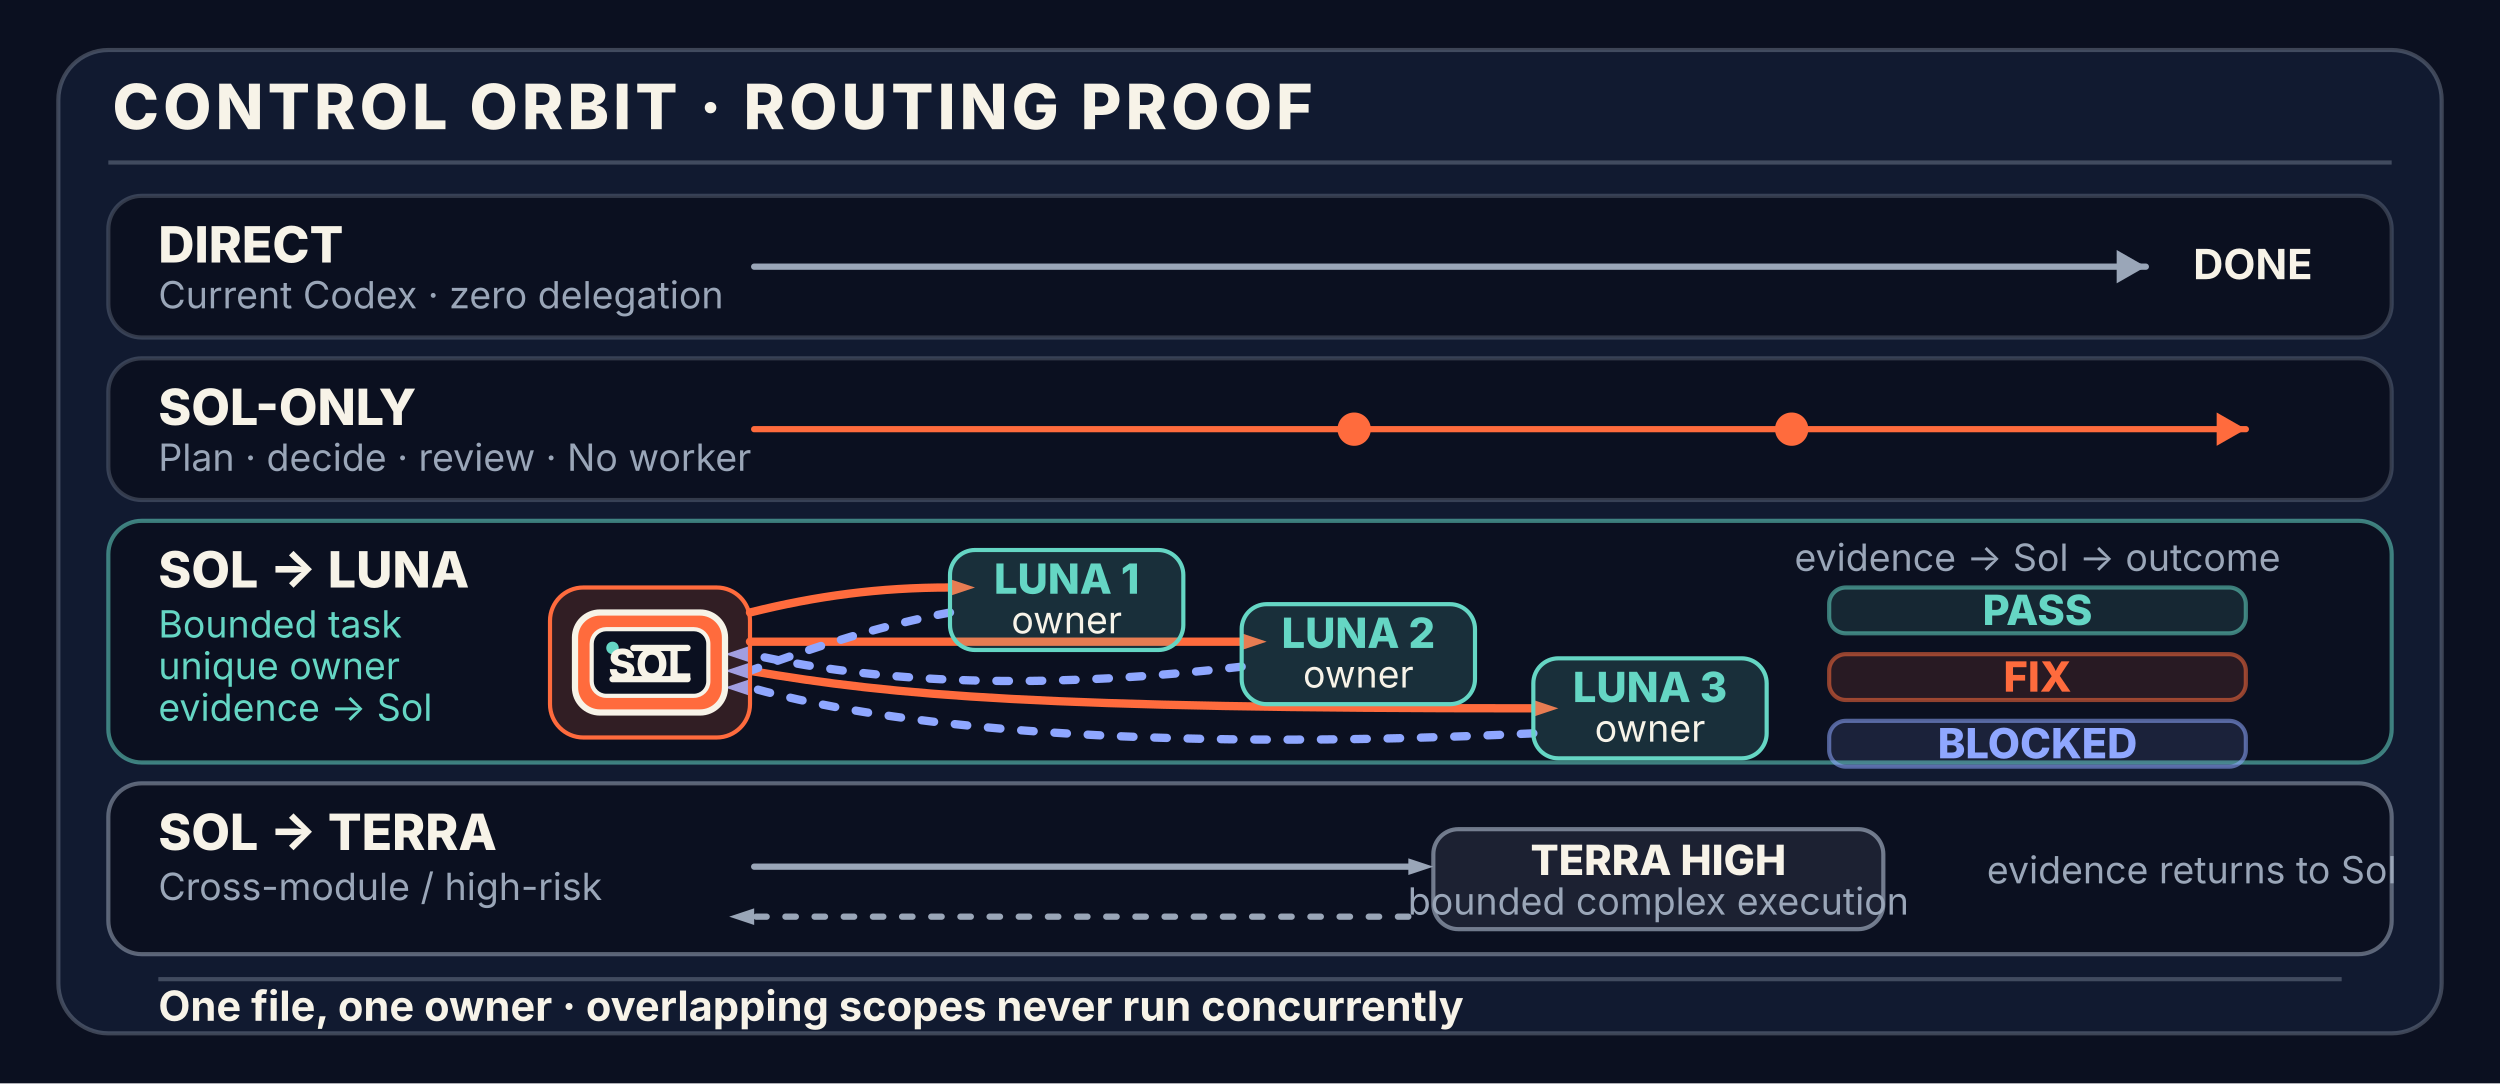
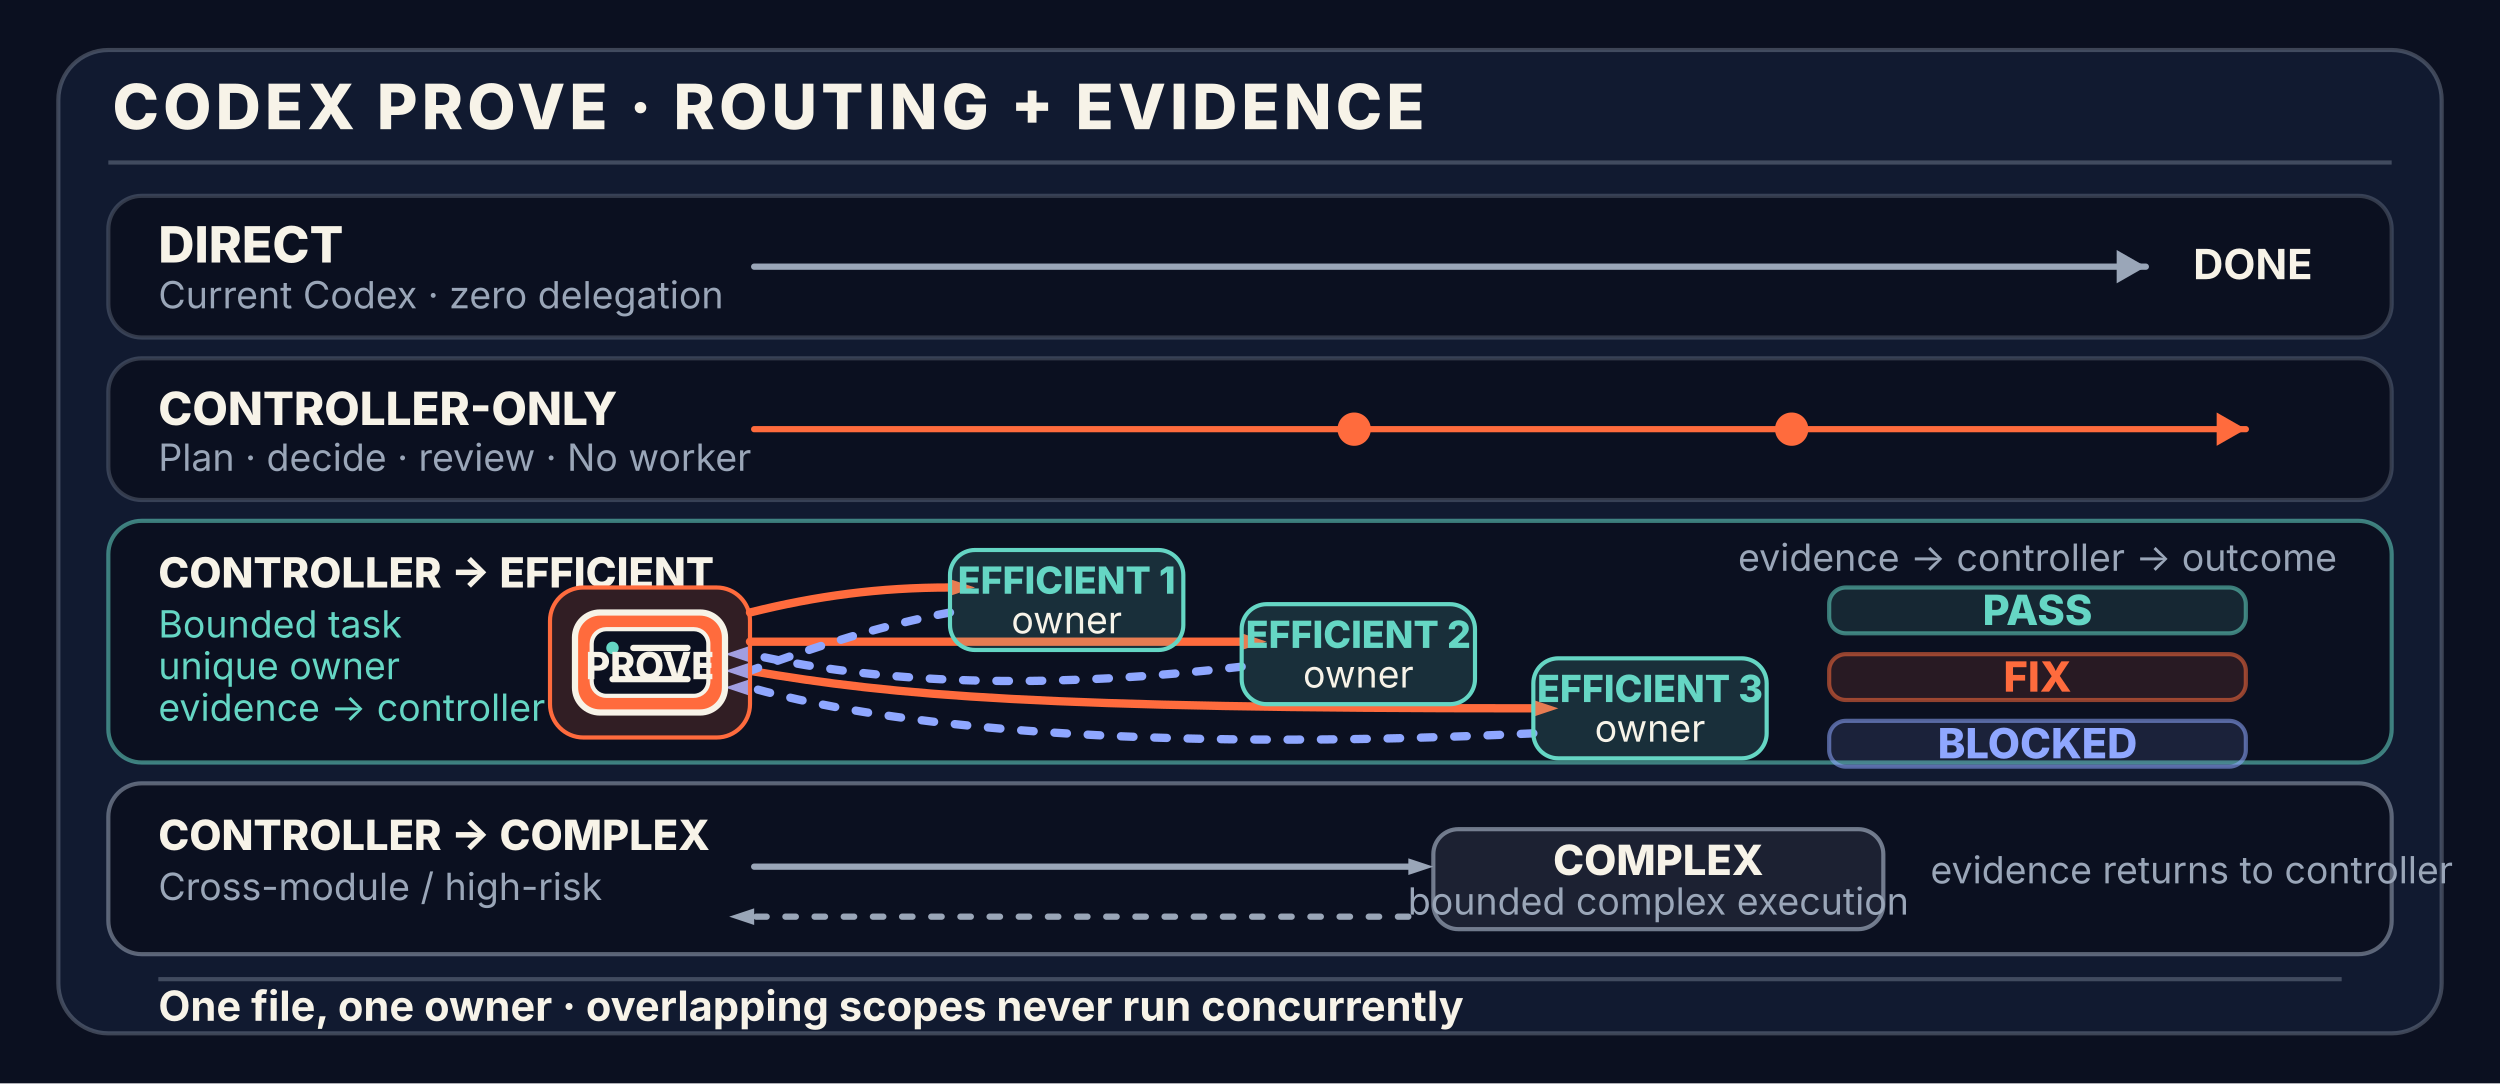
<svg xmlns="http://www.w3.org/2000/svg" viewBox="0 0 1200 520" font-family="-apple-system, BlinkMacSystemFont, 'Segoe UI', 'PingFang SC', sans-serif" font-size="18">
  <rect width="1200" height="520" fill="#0B1020" />
  <rect x="28" y="24" width="1144" height="472" rx="24" fill="#111A30" stroke="#9AA6B8" stroke-opacity="0.35" stroke-width="2" />
-   <text x="54" y="62" fill="#F7F3E8" font-size="30" font-weight="800" letter-spacing="2">CONTROL ORBIT · ROUTING PROOF</text>
+   <text x="54" y="62" fill="#F7F3E8" font-size="30" font-weight="800" letter-spacing="2">CODEX PROVE · ROUTING + EVIDENCE</text>
  <path d="M52 78H1148" fill="none" stroke="#9AA6B8" stroke-opacity="0.35" stroke-width="2" />
  <rect x="52" y="94" width="1096" height="68" rx="16" fill="#0B1020" stroke="#9AA6B8" stroke-opacity="0.28" stroke-width="2" />
  <rect x="52" y="172" width="1096" height="68" rx="16" fill="#0B1020" stroke="#9AA6B8" stroke-opacity="0.28" stroke-width="2" />
  <rect x="52" y="250" width="1096" height="116" rx="16" fill="#0B1020" stroke="#65D6C4" stroke-opacity="0.55" stroke-width="2" />
  <rect x="52" y="376" width="1096" height="82" rx="16" fill="#0B1020" stroke="#9AA6B8" stroke-opacity="0.55" stroke-width="2" />
  <text x="76" y="126" fill="#F7F3E8" font-size="24" font-weight="800">DIRECT</text>
  <text x="76" y="148" fill="#9AA6B8" font-size="18">Current Codex · zero delegation</text>
  <path d="M362 128H1030" fill="none" stroke="#9AA6B8" stroke-width="3" stroke-linecap="round" />
  <path d="M1030 128L1016 120V136Z" fill="#9AA6B8" />
  <text x="1110" y="134" text-anchor="end" fill="#F7F3E8" font-size="20" font-weight="700">DONE</text>
-   <text x="76" y="204" fill="#F7F3E8" font-size="24" font-weight="800">SOL-ONLY</text>
+   <text x="76" y="204" fill="#F7F3E8" font-size="22" font-weight="800">CONTROLLER-ONLY</text>
  <text x="76" y="226" fill="#9AA6B8" font-size="18">Plan · decide · review · No worker</text>
  <path d="M362 206H1078" fill="none" stroke="#FF6B3D" stroke-width="3" stroke-linecap="round" />
  <circle cx="650" cy="206" r="8" fill="#FF6B3D" />
  <circle cx="860" cy="206" r="8" fill="#FF6B3D" />
  <path d="M1078 206L1064 198V214Z" fill="#FF6B3D" />
-   <text x="76" y="282" fill="#F7F3E8" font-size="24" font-weight="800">SOL → LUNA</text>
+   <text x="76" y="282" fill="#F7F3E8" font-size="20" font-weight="800">CONTROLLER → EFFICIENT</text>
  <text x="76" y="306" fill="#65D6C4" font-size="18">Bounded task</text>
  <text x="76" y="326" fill="#65D6C4" font-size="18">unique owner</text>
-   <text x="76" y="346" fill="#65D6C4" font-size="18">evidence → Sol</text>
+   <text x="76" y="346" fill="#65D6C4" font-size="18">evidence → controller</text>
  <g fill="none" stroke="#FF6B3D" stroke-width="4" stroke-linecap="round">
-     <path id="task-path-1" data-flow="task" data-from="sol-controller" data-to="luna-worker-1" d="M360 294C392 286 422 282 456 282" />
-     <path id="task-path-2" data-flow="task" data-from="sol-controller" data-to="luna-worker-2" d="M360 308H596" />
-     <path id="task-path-3" data-flow="task" data-from="sol-controller" data-to="luna-worker-3" d="M360 322C430 334 500 340 736 340" />
+     <path id="task-path-1" data-flow="task" data-from="prove-controller" data-to="efficient-worker-1" d="M360 294C392 286 422 282 456 282" />
+     <path id="task-path-2" data-flow="task" data-from="prove-controller" data-to="efficient-worker-2" d="M360 308H596" />
+     <path id="task-path-3" data-flow="task" data-from="prove-controller" data-to="efficient-worker-3" d="M360 322C430 334 500 340 736 340" />
  </g>
  <g fill="none" stroke="#8FA7FF" stroke-width="4" stroke-dasharray="6 10" stroke-linecap="round">
-     <path id="evidence-path-1" data-flow="evidence" data-from="luna-worker-1" data-to="sol-controller" d="M456 294C424 300 392 310 360 322" />
-     <path id="evidence-path-2" data-flow="evidence" data-from="luna-worker-2" data-to="sol-controller" d="M596 320C512 330 430 330 360 314" />
-     <path id="evidence-path-3" data-flow="evidence" data-from="luna-worker-3" data-to="sol-controller" d="M736 352C570 360 438 352 360 330" />
+     <path id="evidence-path-1" data-flow="evidence" data-from="efficient-worker-1" data-to="prove-controller" d="M456 294C424 300 392 310 360 322" />
+     <path id="evidence-path-2" data-flow="evidence" data-from="efficient-worker-2" data-to="prove-controller" d="M596 320C512 330 430 330 360 314" />
+     <path id="evidence-path-3" data-flow="evidence" data-from="efficient-worker-3" data-to="prove-controller" d="M736 352C570 360 438 352 360 330" />
  </g>
  <g fill="#FF6B3D">
    <path d="M456 278L468 282L456 286Z" />
    <path d="M596 304L608 308L596 312Z" />
    <path d="M736 336L748 340L736 344Z" />
  </g>
  <g fill="#8FA7FF">
    <path d="M360 318L348 322L360 326Z" />
    <path d="M360 310L348 314L360 318Z" />
    <path d="M360 326L348 330L360 334Z" />
  </g>
-   <g id="sol-controller">
+   <g id="prove-controller">
    <rect x="264" y="282" width="96" height="72" rx="16" fill="#FF6B3D" fill-opacity="0.16" stroke="#FF6B3D" stroke-width="2" />
    <rect x="276" y="294" width="72" height="48" rx="12" fill="#FF6B3D" stroke="#F7F3E8" stroke-width="3" />
    <rect x="284" y="302" width="56" height="32" rx="7" fill="#0B1020" stroke="#F7F3E8" stroke-width="2" />
    <circle cx="294" cy="311" r="3" fill="#65D6C4" />
    <path d="M304 311H330M294 326H330" stroke="#F7F3E8" stroke-width="3" stroke-linecap="round" />
-     <text x="312" y="326" text-anchor="middle" fill="#F7F3E8" font-size="20" font-weight="800">SOL</text>
+     <text x="312" y="326" text-anchor="middle" fill="#F7F3E8" font-size="18" font-weight="800">PROVE</text>
  </g>
-   <g id="luna-worker-1">
+   <g id="efficient-worker-1">
    <rect x="456" y="264" width="112" height="48" rx="12" fill="#65D6C4" fill-opacity="0.16" stroke="#65D6C4" stroke-width="2" />
-     <text x="512" y="285" text-anchor="middle" fill="#65D6C4" font-size="20" font-weight="800">LUNA 1</text>
+     <text x="512" y="285" text-anchor="middle" fill="#65D6C4" font-size="18" font-weight="800">EFFICIENT 1</text>
    <text x="512" y="304" text-anchor="middle" fill="#F7F3E8" font-size="18">owner</text>
  </g>
-   <g id="luna-worker-2">
+   <g id="efficient-worker-2">
    <rect x="596" y="290" width="112" height="48" rx="12" fill="#65D6C4" fill-opacity="0.16" stroke="#65D6C4" stroke-width="2" />
-     <text x="652" y="311" text-anchor="middle" fill="#65D6C4" font-size="20" font-weight="800">LUNA 2</text>
+     <text x="652" y="311" text-anchor="middle" fill="#65D6C4" font-size="18" font-weight="800">EFFICIENT 2</text>
    <text x="652" y="330" text-anchor="middle" fill="#F7F3E8" font-size="18">owner</text>
  </g>
-   <g id="luna-worker-3">
+   <g id="efficient-worker-3">
    <rect x="736" y="316" width="112" height="48" rx="12" fill="#65D6C4" fill-opacity="0.16" stroke="#65D6C4" stroke-width="2" />
-     <text x="792" y="337" text-anchor="middle" fill="#65D6C4" font-size="20" font-weight="800">LUNA 3</text>
+     <text x="792" y="337" text-anchor="middle" fill="#65D6C4" font-size="18" font-weight="800">EFFICIENT 3</text>
    <text x="792" y="356" text-anchor="middle" fill="#F7F3E8" font-size="18">owner</text>
  </g>
-   <text x="978" y="274" text-anchor="middle" fill="#9AA6B8" font-size="18">evidence → Sol → outcome</text>
+   <text x="978" y="274" text-anchor="middle" fill="#9AA6B8" font-size="18">evidence → controller → outcome</text>
  <rect x="878" y="282" width="200" height="22" rx="8" fill="#65D6C4" fill-opacity="0.12" stroke="#65D6C4" stroke-opacity="0.55" stroke-width="2" />
  <rect x="878" y="314" width="200" height="22" rx="8" fill="#FF6B3D" fill-opacity="0.12" stroke="#FF6B3D" stroke-opacity="0.55" stroke-width="2" />
  <rect x="878" y="346" width="200" height="22" rx="8" fill="#8FA7FF" fill-opacity="0.12" stroke="#8FA7FF" stroke-opacity="0.55" stroke-width="2" />
  <text x="978" y="300" text-anchor="middle" fill="#65D6C4" font-size="20" font-weight="800">PASS</text>
  <text x="978" y="332" text-anchor="middle" fill="#FF6B3D" font-size="20" font-weight="800">FIX</text>
  <text x="978" y="364" text-anchor="middle" fill="#8FA7FF" font-size="20" font-weight="800">BLOCKED</text>
-   <text x="76" y="408" fill="#F7F3E8" font-size="24" font-weight="800">SOL → TERRA</text>
+   <text x="76" y="408" fill="#F7F3E8" font-size="20" font-weight="800">CONTROLLER → COMPLEX</text>
  <text x="76" y="432" fill="#9AA6B8" font-size="18">Cross-module / high-risk</text>
-   <path id="terra-task-orbit" data-tier="terra" d="M362 416H676" fill="none" stroke="#9AA6B8" stroke-width="3" stroke-linecap="round" />
-   <path id="terra-evidence-orbit" data-tier="terra" d="M676 440H362" fill="none" stroke="#9AA6B8" stroke-width="3" stroke-dasharray="5 9" stroke-linecap="round" />
+   <path id="complex-task-orbit" data-tier="complex" d="M362 416H676" fill="none" stroke="#9AA6B8" stroke-width="3" stroke-linecap="round" />
+   <path id="complex-evidence-orbit" data-tier="complex" d="M676 440H362" fill="none" stroke="#9AA6B8" stroke-width="3" stroke-dasharray="5 9" stroke-linecap="round" />
  <path d="M676 412L688 416L676 420Z" fill="#9AA6B8" />
  <path d="M362 436L350 440L362 444Z" fill="#9AA6B8" />
-   <g id="terra-high-worker">
+   <g id="complex-worker">
    <rect x="688" y="398" width="216" height="48" rx="12" fill="#9AA6B8" fill-opacity="0.12" stroke="#9AA6B8" stroke-opacity="0.7" stroke-width="2" />
-     <text x="796" y="420" text-anchor="middle" fill="#F7F3E8" font-size="20" font-weight="800">TERRA HIGH</text>
+     <text x="796" y="420" text-anchor="middle" fill="#F7F3E8" font-size="20" font-weight="800">COMPLEX</text>
    <text x="796" y="439" text-anchor="middle" fill="#9AA6B8" font-size="18">bounded complex execution</text>
  </g>
-   <text x="1052" y="424" text-anchor="middle" fill="#9AA6B8" font-size="18">evidence returns to Sol</text>
+   <text x="1052" y="424" text-anchor="middle" fill="#9AA6B8" font-size="18">evidence returns to controller</text>
  <path d="M76 470H1124" fill="none" stroke="#9AA6B8" stroke-opacity="0.35" stroke-width="2" />
  <text x="76" y="490" fill="#F7F3E8" font-size="20" font-weight="700">One file, one owner · overlapping scopes never run concurrently</text>
</svg>
